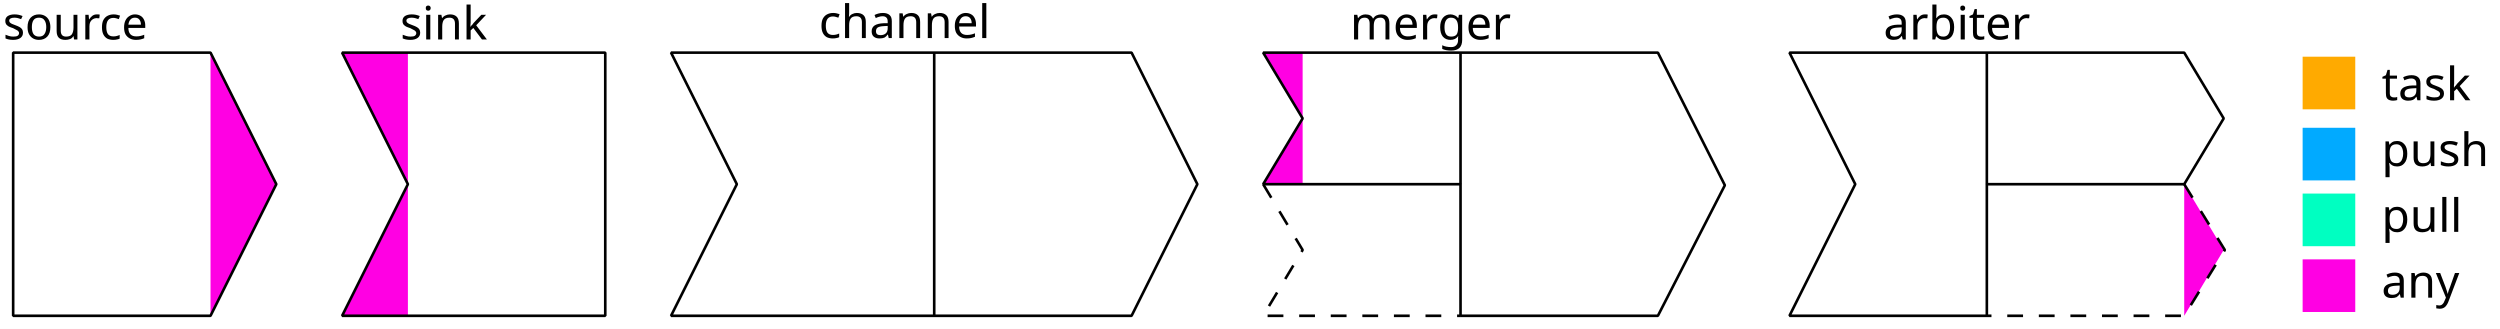
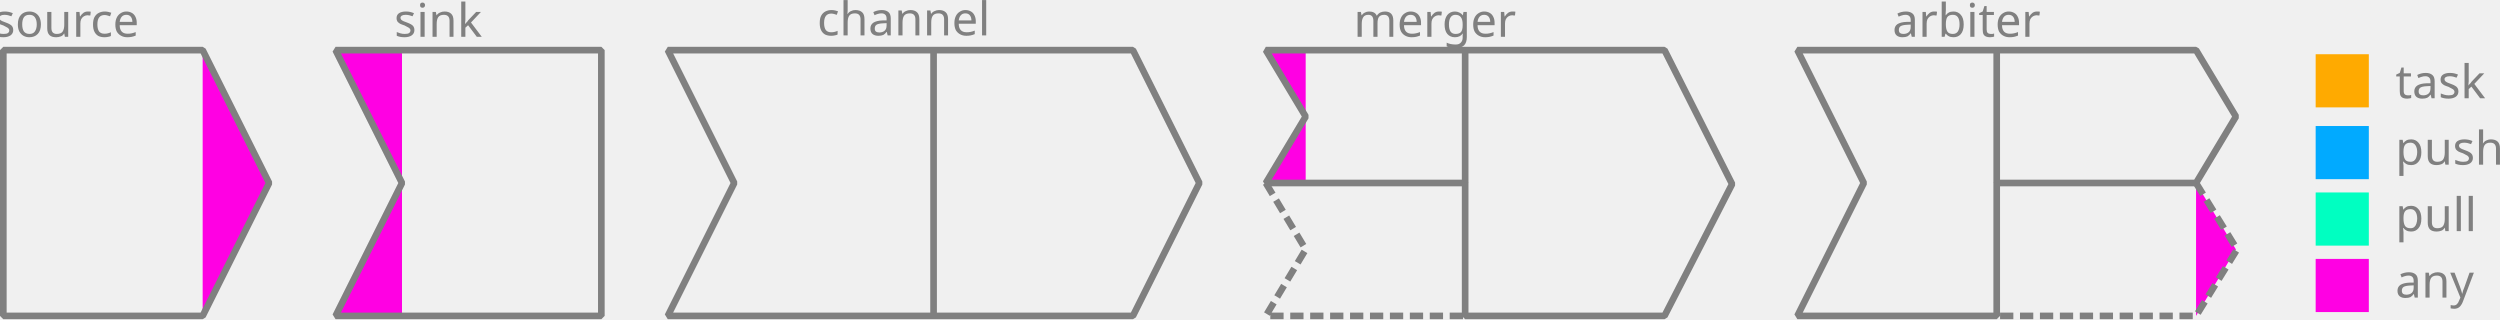
- <svg xmlns="http://www.w3.org/2000/svg" width="190mm" height="25mm" viewBox="0 0 190 25" version="1.1" id="svg1">
+ <svg xmlns="http://www.w3.org/2000/svg" width="188.121mm" height="24.021mm" viewBox="0 0 188.121 24.021" version="1.1" id="svg1">
  <defs id="defs1" />
-   <g id="layer2" transform="translate(0.8999996,0.2285328)">
-     <rect style="fill:#ffffff;fill-opacity:1;stroke:none;stroke-width:1" id="rect1" width="190" height="25" x="-0.9" y="-0.229" />
-   </g>
-   <g id="layer1" transform="translate(-9,-6)">
+   <g id="layer1" transform="translate(-9.75,-6.228533)">
    <path style="fill:#ff00e3;fill-opacity:1;stroke:none;stroke-width:0.2;stroke-linejoin:bevel;stroke-dasharray:none;stroke-dashoffset:0;stroke-opacity:1" d="M 175,20 178,25 l -3,5 z" id="path23" />
    <path style="fill:#ff00e3;fill-opacity:1;stroke:none;stroke-width:0.2;stroke-linejoin:bevel;stroke-dasharray:none;stroke-dashoffset:0;stroke-opacity:1" d="m 105,10 h 3 v 10 h -3 l 3,-5 z" id="path22" />
    <path style="fill:#ff00e3;fill-opacity:1;stroke:none;stroke-width:0.2;stroke-linejoin:bevel;stroke-dasharray:none;stroke-dashoffset:0;stroke-opacity:1" d="M 35,10 H 40 c 0,0 0,20 0,20 H 35 L 40,20 Z" id="path21" />
    <path style="fill:#ff00e3;fill-opacity:1;stroke:none;stroke-width:0.2;stroke-linejoin:bevel;stroke-dasharray:none;stroke-dashoffset:0;stroke-opacity:1" d="M 25,10 30,20 25,30 Z" id="path20-4" />
-     <path style="fill:none;stroke:#000000;stroke-width:0.2;stroke-linejoin:bevel" d="m 10,10 h 15 l 5,10 -5,10 H 10 Z" id="path1" />
-     <path style="fill:none;stroke:#000000;stroke-width:0.2;stroke-linejoin:bevel" d="M 35,10 40,20 35,30 H 55 V 10 Z" id="path2" />
+     <path style="fill:none;stroke:#808080;stroke-width:0.5;stroke-linejoin:bevel;stroke-dasharray:none;stroke-opacity:1" d="m 10,10 h 15 l 5,10 -5,10 H 10 Z" id="path1" />
+     <path style="fill:none;stroke:#808080;stroke-width:0.5;stroke-linejoin:bevel;stroke-dasharray:none;stroke-opacity:1" d="M 35,10 40,20 35,30 H 55 V 10 Z" id="path2" />
    <g id="g4" transform="translate(-25,-5)">
-       <path style="fill:none;stroke:#000000;stroke-width:0.2;stroke-linejoin:bevel" d="m 85,15 5,10 -5,10 H 120 l 5,-10 -5,-10 z" id="path3" />
-       <path style="fill:none;stroke:#000000;stroke-width:0.2;stroke-linejoin:bevel;stroke-dasharray:none;stroke-dashoffset:0" d="M 105,15 V 35" id="path4" />
+       <path style="fill:none;stroke:#808080;stroke-width:0.5;stroke-linejoin:bevel;stroke-dasharray:none;stroke-opacity:1" d="m 85,15 5,10 -5,10 H 120 l 5,-10 -5,-10 z" id="path3" />
+       <path style="fill:none;stroke:#808080;stroke-width:0.5;stroke-linejoin:bevel;stroke-dasharray:none;stroke-dashoffset:0;stroke-opacity:1" d="M 105,15 V 35" id="path4" />
    </g>
    <g id="g11" transform="translate(80,-85)">
-       <path style="fill:none;stroke:#000000;stroke-width:0.2;stroke-linejoin:bevel;stroke-dasharray:none;stroke-dashoffset:0" d="m 65,95 h 30 l 3,5 L 95,105 H 80 v 10 H 65 l 5,-10 z" id="path7" />
-       <path style="fill:none;stroke:#000000;stroke-width:0.2;stroke-linejoin:bevel;stroke-dasharray:none;stroke-dashoffset:0" d="M 80,95 V 105" id="path8" />
-       <path style="fill:none;stroke:#000000;stroke-width:0.2;stroke-linejoin:bevel;stroke-dasharray:1.2, 1.2;stroke-dashoffset:0" d="M 95,105 98.086,109.998 95,115 H 80" id="path9" />
+       <path style="fill:none;stroke:#808080;stroke-width:0.5;stroke-linejoin:bevel;stroke-dasharray:none;stroke-dashoffset:0;stroke-opacity:1" d="m 65,95 h 30 l 3,5 L 95,105 H 80 v 10 H 65 l 5,-10 z" id="path7" />
+       <path style="fill:none;stroke:#808080;stroke-width:0.5;stroke-linejoin:bevel;stroke-dasharray:none;stroke-dashoffset:0;stroke-opacity:1" d="M 80,95 V 105" id="path8" />
+       <path style="fill:none;stroke:#808080;stroke-width:0.5;stroke-linejoin:bevel;stroke-dasharray:1, 0.5;stroke-dashoffset:0;stroke-opacity:1" d="M 95,105 98.086,109.998 95,115 H 80" id="path9" />
    </g>
    <g id="g10" transform="translate(40,-60)">
-       <path style="fill:none;stroke:#000000;stroke-width:0.2;stroke-linejoin:bevel;stroke-dasharray:none;stroke-dashoffset:0" d="m 65,70 c 0,0 30,0 30,0 l 5.089,10.08 -5.089,9.92 H 80 V 80 H 65 l 3,-5 z" id="path6" />
-       <path style="fill:none;stroke:#000000;stroke-width:0.2;stroke-linejoin:bevel;stroke-dasharray:1.2, 1.2;stroke-dashoffset:0" d="m 65,80 3,5 -3,5 H 80" id="path10" />
-       <path style="fill:none;stroke:#000000;stroke-width:0.2;stroke-linejoin:bevel;stroke-dasharray:none;stroke-dashoffset:0" d="M 80,70 V 80" id="path8-6" />
+       <path style="fill:none;stroke:#808080;stroke-width:0.5;stroke-linejoin:bevel;stroke-dasharray:none;stroke-dashoffset:0;stroke-opacity:1" d="m 65,70 c 0,0 30,0 30,0 l 5.089,10.08 -5.089,9.92 H 80 V 80 H 65 l 3,-5 z" id="path6" />
+       <path style="fill:none;stroke:#808080;stroke-width:0.5;stroke-linejoin:bevel;stroke-dasharray:1, 0.5;stroke-dashoffset:0;stroke-opacity:1" d="m 65,80 3,5 -3,5 H 80" id="path10" />
+       <path style="fill:none;stroke:#808080;stroke-width:0.5;stroke-linejoin:bevel;stroke-dasharray:none;stroke-dashoffset:0;stroke-opacity:1" d="M 80,70 V 80" id="path8-6" />
    </g>
    <text xml:space="preserve" style="font-size:3.5px;font-family:'Noto Sans';-inkscape-font-specification:'Noto Sans';text-align:center;writing-mode:lr-tb;direction:ltr;text-anchor:middle;fill:none;stroke:#000000;stroke-width:0.2;stroke-linejoin:bevel;stroke-dasharray:1.2, 1.2;stroke-dashoffset:0" x="10" y="10" id="text11">
      <tspan id="tspan11" style="stroke-width:0.2" x="10" y="10" />
    </text>
-     <text xml:space="preserve" style="font-size:3.5px;font-family:'Noto Sans';-inkscape-font-specification:'Noto Sans';text-align:center;writing-mode:lr-tb;direction:ltr;text-anchor:middle;fill:#000000;fill-opacity:1;stroke:none;stroke-width:0.2;stroke-linejoin:bevel;stroke-dasharray:1.2, 1.2;stroke-dashoffset:0" x="17" y="9" id="text12">
-       <tspan id="tspan12" style="fill:#000000;fill-opacity:1;stroke:none;stroke-width:0.2" x="17" y="9">source</tspan>
+     <text xml:space="preserve" style="font-size:3.5px;font-family:'Noto Sans';-inkscape-font-specification:'Noto Sans';text-align:center;writing-mode:lr-tb;direction:ltr;text-anchor:middle;fill:#808080;fill-opacity:1;stroke:none;stroke-width:0.2;stroke-linejoin:bevel;stroke-dasharray:1.2, 1.2;stroke-dashoffset:0" x="17" y="9" id="text12">
+       <tspan id="tspan12" style="fill:#808080;fill-opacity:1;stroke:none;stroke-width:0.2" x="17" y="9">source</tspan>
    </text>
-     <text xml:space="preserve" style="font-size:3.5px;font-family:'Noto Sans';-inkscape-font-specification:'Noto Sans';text-align:center;writing-mode:lr-tb;direction:ltr;text-anchor:middle;fill:#000000;fill-opacity:1;stroke:none;stroke-width:0.2;stroke-linejoin:bevel;stroke-dasharray:1.2, 1.2;stroke-dashoffset:0" x="45" y="9" id="text13">
-       <tspan id="tspan13" style="stroke-width:0.2" x="45" y="9">sink</tspan>
+     <text xml:space="preserve" style="font-size:3.5px;font-family:'Noto Sans';-inkscape-font-specification:'Noto Sans';text-align:center;writing-mode:lr-tb;direction:ltr;text-anchor:middle;fill:#808080;fill-opacity:1;stroke:none;stroke-width:0.2;stroke-linejoin:bevel;stroke-dasharray:1.2, 1.2;stroke-dashoffset:0" x="45" y="9" id="text13">
+       <tspan id="tspan13" style="fill:#808080;fill-opacity:1;stroke-width:0.2" x="45" y="9">sink</tspan>
    </text>
-     <text xml:space="preserve" style="font-size:3.5px;font-family:'Noto Sans';-inkscape-font-specification:'Noto Sans';text-align:center;writing-mode:lr-tb;direction:ltr;text-anchor:middle;fill:#000000;fill-opacity:1;stroke:none;stroke-width:0.2;stroke-linejoin:bevel;stroke-dasharray:1.2, 1.2;stroke-dashoffset:0" x="80.026" y="8.889" id="text13-3">
-       <tspan id="tspan13-6" style="stroke-width:0.2" x="80.026" y="8.889">channel</tspan>
+     <text xml:space="preserve" style="font-size:3.5px;font-family:'Noto Sans';-inkscape-font-specification:'Noto Sans';text-align:center;writing-mode:lr-tb;direction:ltr;text-anchor:middle;fill:#808080;fill-opacity:1;stroke:none;stroke-width:0.2;stroke-linejoin:bevel;stroke-dasharray:1.2, 1.2;stroke-dashoffset:0" x="80.026" y="8.889" id="text13-3">
+       <tspan id="tspan13-6" style="fill:#808080;fill-opacity:1;stroke-width:0.2" x="80.026" y="8.889">channel</tspan>
    </text>
-     <text xml:space="preserve" style="font-size:3.5px;font-family:'Noto Sans';-inkscape-font-specification:'Noto Sans';text-align:center;writing-mode:lr-tb;direction:ltr;text-anchor:middle;fill:#000000;fill-opacity:1;stroke:none;stroke-width:0.2;stroke-linejoin:bevel;stroke-dasharray:1.2, 1.2;stroke-dashoffset:0" x="120" y="9" id="text13-1">
-       <tspan id="tspan13-8" style="stroke-width:0.2" x="120" y="9">merger</tspan>
+     <text xml:space="preserve" style="font-size:3.5px;font-family:'Noto Sans';-inkscape-font-specification:'Noto Sans';text-align:center;writing-mode:lr-tb;direction:ltr;text-anchor:middle;fill:#808080;fill-opacity:1;stroke:none;stroke-width:0.2;stroke-linejoin:bevel;stroke-dasharray:1.2, 1.2;stroke-dashoffset:0" x="120" y="9" id="text13-1">
+       <tspan id="tspan13-8" style="fill:#808080;fill-opacity:1;stroke-width:0.2" x="120" y="9">merger</tspan>
    </text>
-     <text xml:space="preserve" style="font-size:3.5px;font-family:'Noto Sans';-inkscape-font-specification:'Noto Sans';text-align:center;writing-mode:lr-tb;direction:ltr;text-anchor:middle;fill:#000000;fill-opacity:1;stroke:none;stroke-width:0.2;stroke-linejoin:bevel;stroke-dasharray:1.2, 1.2;stroke-dashoffset:0" x="160" y="9" id="text13-2">
-       <tspan id="tspan13-3" style="stroke-width:0.2" x="160" y="9">arbiter</tspan>
+     <text xml:space="preserve" style="font-size:3.5px;font-family:'Noto Sans';-inkscape-font-specification:'Noto Sans';text-align:center;writing-mode:lr-tb;direction:ltr;text-anchor:middle;fill:#808080;fill-opacity:1;stroke:none;stroke-width:0.2;stroke-linejoin:bevel;stroke-dasharray:1.2, 1.2;stroke-dashoffset:0" x="160" y="9" id="text13-2">
+       <tspan id="tspan13-3" style="fill:#808080;fill-opacity:1;stroke-width:0.2" x="160" y="9">arbiter</tspan>
    </text>
-     <text xml:space="preserve" style="font-size:3.5px;font-family:'Noto Sans';-inkscape-font-specification:'Noto Sans';text-align:start;writing-mode:lr-tb;direction:ltr;text-anchor:start;fill:#000000;fill-opacity:1;stroke:none;stroke-width:0.2;stroke-linejoin:bevel;stroke-dasharray:1.2, 1.2;stroke-dashoffset:0" x="190" y="13.621" id="text14">
-       <tspan id="tspan14" style="stroke-width:0.2" x="190" y="13.621">task</tspan>
+     <text xml:space="preserve" style="font-size:3.5px;font-family:'Noto Sans';-inkscape-font-specification:'Noto Sans';text-align:start;writing-mode:lr-tb;direction:ltr;text-anchor:start;fill:#808080;fill-opacity:1;stroke:none;stroke-width:0.2;stroke-linejoin:bevel;stroke-dasharray:1.2, 1.2;stroke-dashoffset:0" x="190" y="13.621" id="text14">
+       <tspan id="tspan14" style="fill:#808080;fill-opacity:1;stroke-width:0.2" x="190" y="13.621">task</tspan>
    </text>
-     <text xml:space="preserve" style="font-size:3.5px;font-family:'Noto Sans';-inkscape-font-specification:'Noto Sans';text-align:start;writing-mode:lr-tb;direction:ltr;text-anchor:start;fill:#000000;fill-opacity:1;stroke:none;stroke-width:0.2;stroke-linejoin:bevel;stroke-dasharray:1.2, 1.2;stroke-dashoffset:0" x="190" y="18.621" id="text15">
-       <tspan id="tspan15" style="stroke-width:0.2" x="190" y="18.621">push</tspan>
+     <text xml:space="preserve" style="font-size:3.5px;font-family:'Noto Sans';-inkscape-font-specification:'Noto Sans';text-align:start;writing-mode:lr-tb;direction:ltr;text-anchor:start;fill:#808080;fill-opacity:1;stroke:none;stroke-width:0.2;stroke-linejoin:bevel;stroke-dasharray:1.2, 1.2;stroke-dashoffset:0" x="190" y="18.621" id="text15">
+       <tspan id="tspan15" style="fill:#808080;fill-opacity:1;stroke-width:0.2" x="190" y="18.621">push</tspan>
    </text>
-     <text xml:space="preserve" style="font-size:3.5px;font-family:'Noto Sans';-inkscape-font-specification:'Noto Sans';text-align:start;writing-mode:lr-tb;direction:ltr;text-anchor:start;fill:#000000;fill-opacity:1;stroke:none;stroke-width:0.2;stroke-linejoin:bevel;stroke-dasharray:1.2, 1.2;stroke-dashoffset:0" x="190" y="23.621" id="text16">
-       <tspan id="tspan16" style="stroke-width:0.2" x="190" y="23.621">pull</tspan>
+     <text xml:space="preserve" style="font-size:3.5px;font-family:'Noto Sans';-inkscape-font-specification:'Noto Sans';text-align:start;writing-mode:lr-tb;direction:ltr;text-anchor:start;fill:#808080;fill-opacity:1;stroke:none;stroke-width:0.2;stroke-linejoin:bevel;stroke-dasharray:1.2, 1.2;stroke-dashoffset:0" x="190" y="23.621" id="text16">
+       <tspan id="tspan16" style="fill:#808080;fill-opacity:1;stroke-width:0.2" x="190" y="23.621">pull</tspan>
    </text>
    <rect style="fill:#ffaa00;fill-opacity:1;stroke:none;stroke-width:0.2;stroke-linejoin:bevel;stroke-dasharray:1.2, 1.2;stroke-dashoffset:0" id="rect16" width="4" height="4" x="184" y="10.309" />
    <rect style="fill:#01aaff;fill-opacity:1;stroke:none;stroke-width:0.2;stroke-linejoin:bevel;stroke-dasharray:1.2, 1.2;stroke-dashoffset:0" id="rect16-2" width="4" height="4" x="184" y="15.711" />
    <rect style="fill:#00ffc1;fill-opacity:1;stroke:none;stroke-width:0.2;stroke-linejoin:bevel;stroke-dasharray:1.2, 1.2;stroke-dashoffset:0" id="rect16-6" width="4" height="4" x="184" y="20.711" />
-     <text xml:space="preserve" style="font-size:3.5px;font-family:'Noto Sans';-inkscape-font-specification:'Noto Sans';text-align:start;writing-mode:lr-tb;direction:ltr;text-anchor:start;fill:#000000;fill-opacity:1;stroke:none;stroke-width:0.2;stroke-linejoin:bevel;stroke-dasharray:1.2, 1.2;stroke-dashoffset:0" x="190" y="28.621" id="text16-3">
-       <tspan id="tspan16-5" style="stroke-width:0.2" x="190" y="28.621">any</tspan>
+     <text xml:space="preserve" style="font-size:3.5px;font-family:'Noto Sans';-inkscape-font-specification:'Noto Sans';text-align:start;writing-mode:lr-tb;direction:ltr;text-anchor:start;fill:#808080;fill-opacity:1;stroke:none;stroke-width:0.2;stroke-linejoin:bevel;stroke-dasharray:1.2, 1.2;stroke-dashoffset:0" x="190" y="28.621" id="text16-3">
+       <tspan id="tspan16-5" style="fill:#808080;fill-opacity:1;stroke-width:0.2" x="190" y="28.621">any</tspan>
    </text>
    <rect style="fill:#ff00e3;fill-opacity:1;stroke:none;stroke-width:0.2;stroke-linejoin:bevel;stroke-dasharray:1.2, 1.2;stroke-dashoffset:0" id="rect16-6-6" width="4" height="4" x="184" y="25.711" />
  </g>
</svg>
